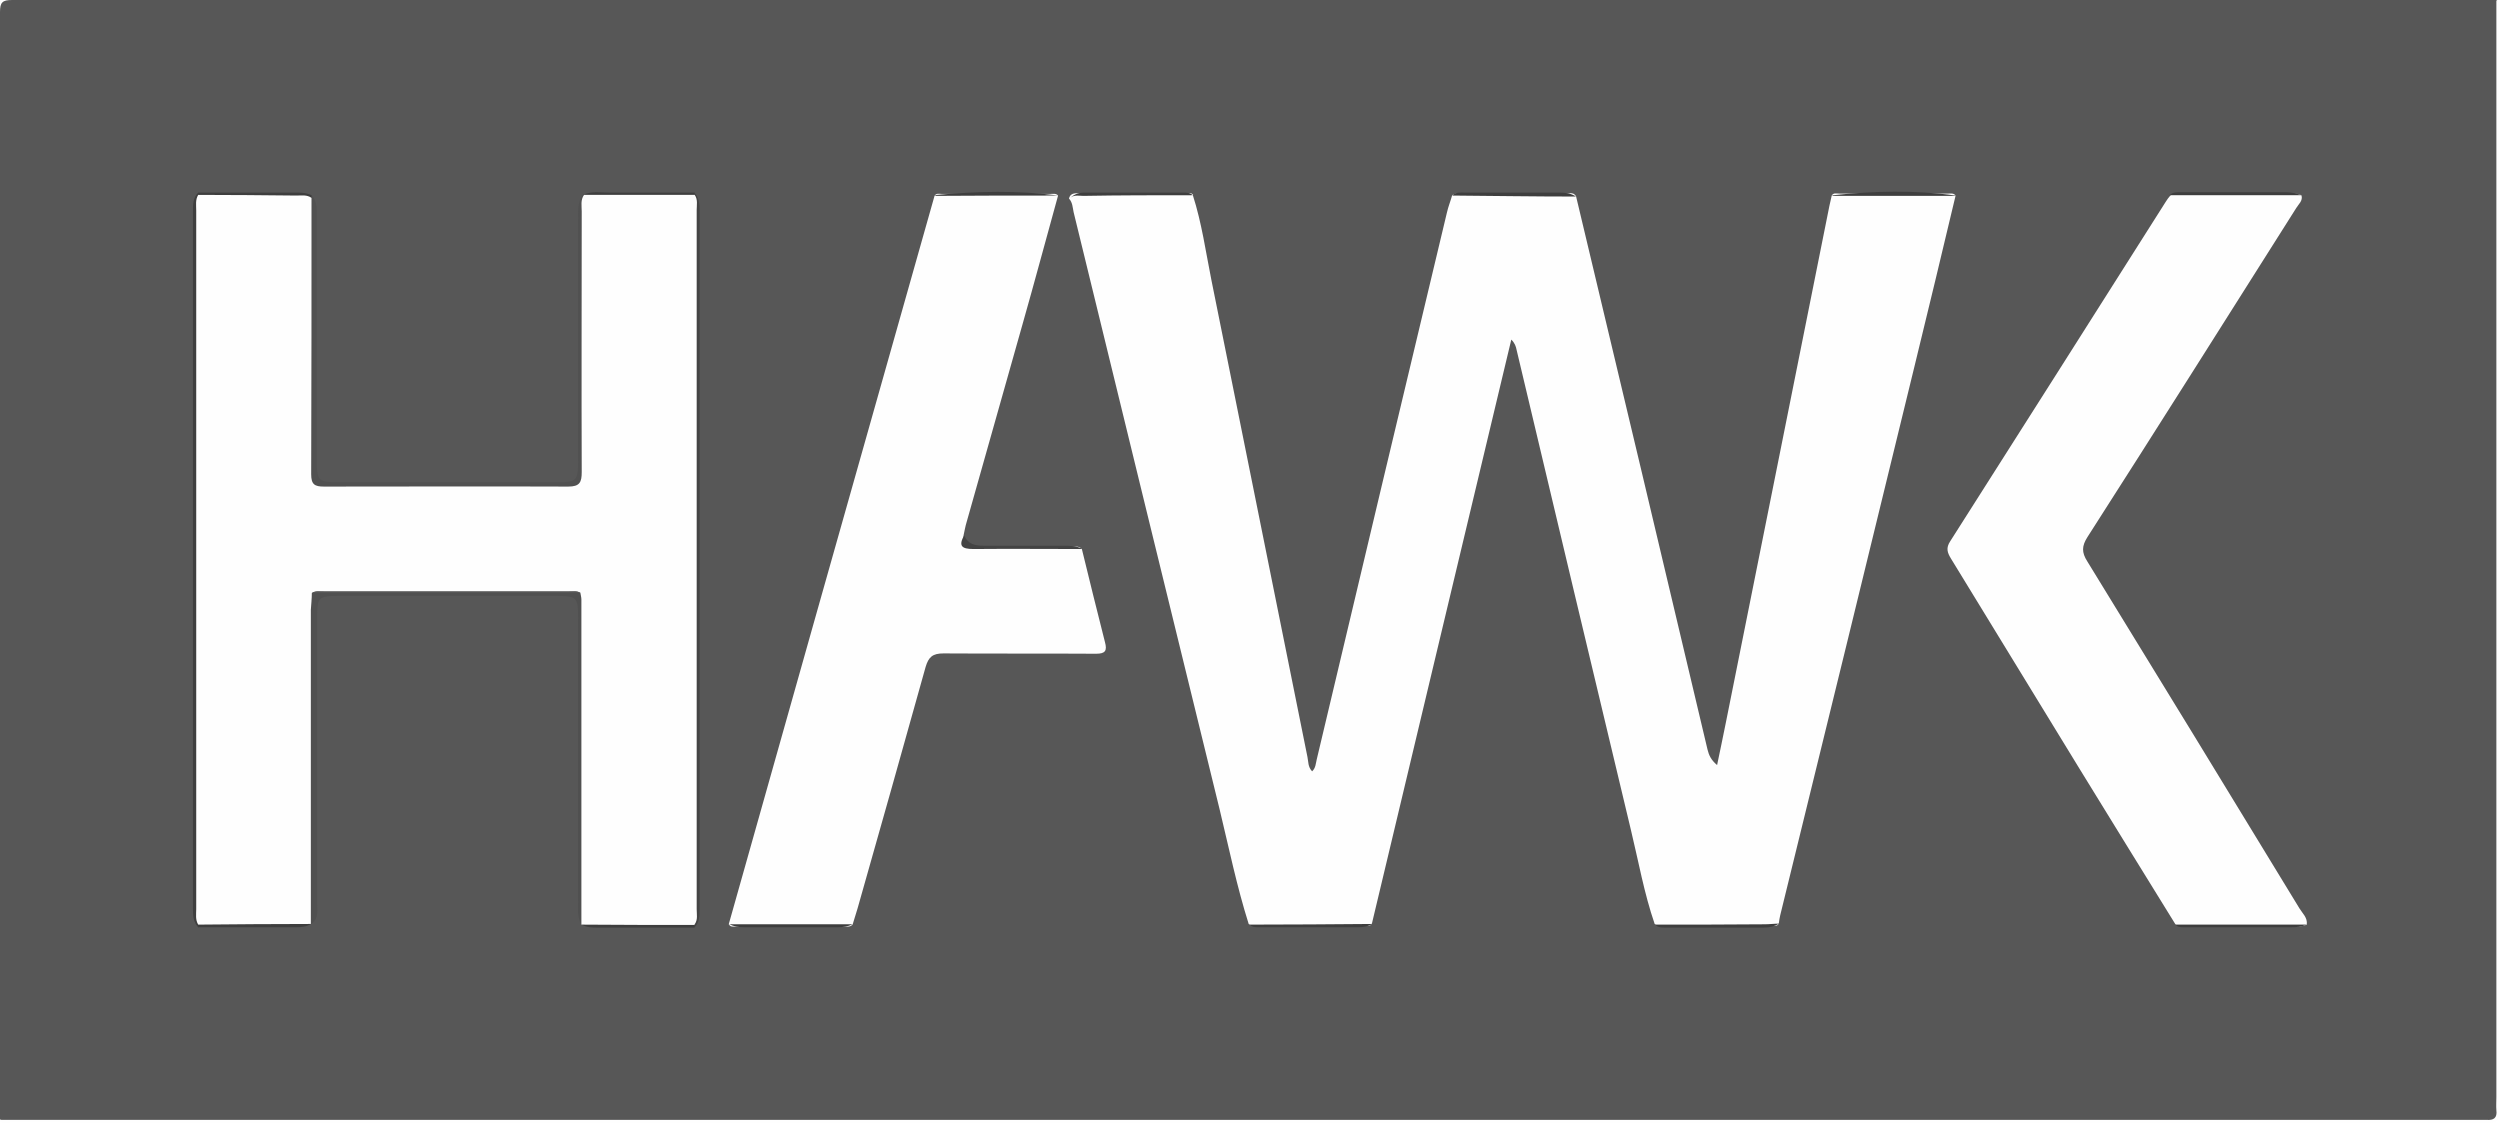
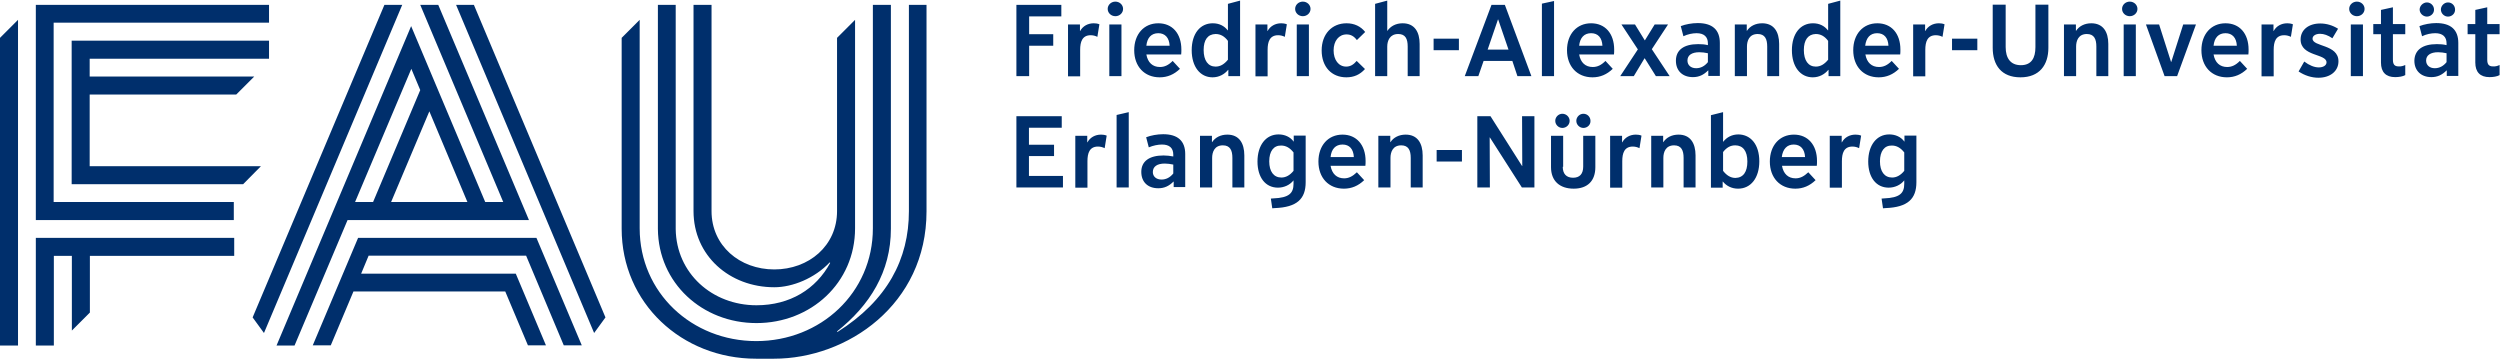
- <svg xmlns="http://www.w3.org/2000/svg" id="Ebene_2" viewBox="0 0 75.68 34">
-   <defs>
-     <style>.cls-1{fill:#3d3d3d;}.cls-2{fill:#575757;}.cls-3{fill:#3f3f3f;}.cls-4{fill:#3e3e3e;}.cls-5{fill:#444;}.cls-6{fill:#505050;}.cls-7{fill:#515151;}.cls-8{fill:#434343;}.cls-9{fill:#fefefe;}</style>
-   </defs>
-   <g id="Ebene_1-2">
-     <g>
-       <path class="cls-2" d="M0,33.9C0,22.72,0,11.54,0,.37,0,.07,.07,0,.37,0,25.44,0,50.51,0,75.58,0c.07,.12,.04,.26,.04,.39,0,11.04,0,22.08,0,33.12,0,.46,.05,.42-.43,.42-24.93,0-49.86,0-74.79,0-.13,0-.27,.04-.39-.04Z" />
-       <path class="cls-9" d="M0,33.9c24.94,0,49.89,0,74.83,0,.15,0,.29,0,.44,0,.22,.02,.33-.06,.3-.29-.01-.13,0-.27,0-.4,0-11.07,0-22.14,0-33.2,.17,.07,.07,.22,.08,.32,0,4.01,0,8.03,0,12.04,0,7.1,0,14.2,0,21.29,0,.27-.05,.33-.33,.33-25,0-50.01,0-75.01-.01-.1,0-.25,.09-.32-.07Z" />
-       <path class="cls-9" d="M36.11,5.91c.27,.84,.39,1.71,.56,2.56,.97,4.82,1.94,9.64,2.91,14.45,.03,.14,.01,.29,.14,.43,.11-.1,.11-.24,.14-.36,1.31-5.52,2.62-11.04,3.94-16.55,.04-.18,.11-.35,.16-.53,.13-.09,.28-.04,.43-.04,.99,0,1.97,0,2.96,0,.12,0,.27-.08,.36,.07,1.33,5.58,2.66,11.16,3.98,16.75,.04,.17,.11,.32,.29,.47,.09-.44,.18-.85,.26-1.26,1.05-5.22,2.09-10.44,3.14-15.67,.02-.1,.05-.21,.07-.31,.05-.09,.14-.06,.22-.06,1.1,0,2.21,0,3.31,0,.08,0,.16-.02,.22,.06-.41,1.72-.82,3.44-1.24,5.15-1.35,5.55-2.71,11.1-4.07,16.64-.02,.08-.03,.16-.04,.23-.03,.11-.12,.08-.2,.08-1.14,0-2.27,0-3.41,0-.06,0-.1-.01-.15-.05-.32-.93-.49-1.9-.72-2.85-1.16-4.84-2.31-9.69-3.46-14.53-.02-.1-.05-.2-.16-.31-1.41,5.89-2.81,11.78-4.22,17.68-.05,.09-.14,.06-.21,.06-1.11,0-2.23,0-3.34,0-.07,0-.13,0-.18-.05-.36-1.14-.6-2.31-.88-3.47-1.48-6.03-2.95-12.05-4.42-18.08-.03-.14-.03-.29-.14-.41,.03-.12,.11-.16,.24-.16,1.15,0,2.3,0,3.45,0,.02,0,.04,.03,.07,.04Z" />
-       <path class="cls-9" d="M22.06,27.98c.88-3.11,1.75-6.21,2.63-9.32,1.2-4.24,2.4-8.48,3.6-12.73,.05-.09,.14-.06,.21-.06,1.1,0,2.21,0,3.31,0,.08,0,.16-.02,.22,.05-.36,1.3-.71,2.61-1.08,3.91-.56,1.99-1.13,3.99-1.69,5.98-.04,.13-.06,.26-.09,.39-.04,.29,.09,.37,.38,.36,.94-.02,1.88-.01,2.83,0,.12,0,.26-.06,.37,.06,.23,.94,.46,1.88,.7,2.82,.07,.26,.01,.35-.27,.35-1.54-.01-3.08,0-4.62-.01-.33,0-.45,.11-.54,.41-.68,2.44-1.37,4.88-2.06,7.31-.05,.17-.1,.33-.15,.49-.04,.04-.09,.06-.14,.06-1.16,0-2.32,0-3.47,0-.06,0-.1-.01-.13-.06Z" />
-       <path class="cls-9" d="M69.67,5.91c.05,.17-.09,.27-.16,.39-2.1,3.32-4.2,6.65-6.32,9.96-.17,.27-.18,.46,0,.74,2.15,3.5,4.29,7,6.42,10.5,.09,.15,.25,.28,.22,.49-.19,.09-.39,.04-.58,.04-1,0-2.01,0-3.01,0-.13,0-.26,.04-.38-.04-.97-1.57-1.94-3.14-2.91-4.72-1.3-2.12-2.59-4.24-3.89-6.36-.11-.18-.16-.32-.02-.53,2.18-3.42,4.35-6.85,6.52-10.27,.04-.07,.09-.13,.14-.19,.11-.09,.23-.04,.34-.04,1.1,0,2.2,0,3.29,0,.12,0,.24-.04,.35,.04Z" />
-       <path class="cls-7" d="M9.43,5.91c.19,.2,.16,.44,.16,.68,0,2.43,0,4.86,0,7.29,0,.69,.03,.72,.72,.72,2.18,0,4.37,0,6.55,0,.59,0,.64-.05,.64-.64,0-2.44,0-4.89,0-7.33,0-.25-.02-.51,.14-.73,.02,.01,.05,.03,.07,.04,.08,.19,.07,.39,.07,.59,0,2.56,0,5.13,0,7.69,0,.08,0,.16,0,.24-.02,.41-.09,.48-.52,.49-.72,.02-1.44,0-2.16,0-1.74,0-3.49,0-5.23,0-.58,0-.64-.05-.64-.63,0-2.6,0-5.21,0-7.81,0-.17-.02-.35,.08-.5,.03-.05,.07-.08,.12-.1Z" />
-       <path class="cls-6" d="M17.6,27.99c-.13-.22-.1-.46-.1-.7,0-2.85,0-5.71,0-8.56,0-.66-.03-.69-.7-.69-2.18,0-4.36,0-6.54,0-.62,0-.66,.04-.66,.65,0,2.88,0,5.76,0,8.64,0,.23,.06,.49-.19,.65-.02-.02-.04-.03-.06-.05-.12-.16-.11-.35-.11-.54,0-3.02,0-6.05,0-9.07,0-.17-.01-.35,.08-.51,.1-.14,.25-.14,.4-.13,.54,0,1.09-.05,1.62,.13,.09,.03,.18,.02,.28,.02,1.31,0,2.63,.03,3.94-.01,.55-.02,1.1-.18,1.66-.13,.17,.01,.35-.02,.49,.11,.12,.18,.09,.38,.09,.58,0,3,0,5.99,0,8.99,0,.2,.02,.4-.11,.57-.02,.02-.04,.03-.06,.05Z" />
-       <path class="cls-3" d="M6,28.07c-.15-.16-.16-.36-.16-.56,0-7.04,0-14.08,0-21.12,0-.2,0-.4,.16-.56,.04,.04,.07,.08,.09,.13,.04,.18,.03,.37,.03,.56,0,6.96,0,13.92,0,20.87,0,.19,.02,.37-.03,.56-.02,.05-.05,.09-.09,.13Z" />
-       <path class="cls-5" d="M21.02,5.83c.15,.16,.16,.36,.16,.56,0,7.04,0,14.08,0,21.13,0,.2,0,.4-.16,.56-.04-.04-.07-.08-.09-.13-.04-.18-.03-.37-.03-.56,0-6.96,0-13.92,0-20.88,0-.19-.02-.37,.03-.56,.02-.05,.05-.09,.09-.13Z" />
-       <path class="cls-8" d="M32.76,16.62c-1.1,0-2.2-.01-3.29,0-.37,0-.46-.1-.28-.42,.1,.27,.32,.32,.58,.32,.81,0,1.61,0,2.42,0,.2,0,.4,0,.58,.1Z" />
-       <path class="cls-4" d="M69.67,5.91c-1.33,0-2.66,0-3.99,0,.09-.1,.22-.09,.34-.09,1.07,0,2.15,0,3.22,0,.14,0,.28,.05,.43,.08Z" />
-       <path class="cls-1" d="M65.84,27.99c1.33,0,2.66,0,3.98,0-.15,.07-.31,.08-.47,.08-1.05,0-2.09,0-3.14,0-.13,0-.27,.02-.38-.09Z" />
-       <path class="cls-4" d="M36.11,5.91c-1.1,0-2.2,0-3.31,.02-.15,0-.32-.05-.44,.1,.12-.13,.27-.2,.46-.2,1,0,2,0,2.99,0,.11,0,.21,0,.3,.08Z" />
-       <path class="cls-4" d="M47.7,5.95c-1.25,0-2.49-.02-3.74-.03,.11-.11,.25-.09,.38-.09,.96,0,1.91,0,2.87,0,.18,0,.34,.02,.5,.12Z" />
-       <path class="cls-4" d="M37.81,27.99c1.25,0,2.49-.01,3.74-.02-.13,.07-.27,.1-.42,.1-1.01,0-2.02,0-3.02,0-.11,0-.21,0-.3-.09Z" />
-       <path class="cls-4" d="M50.11,27.99c1.1,0,2.21,0,3.31-.01,.15,0,.29-.02,.44-.02-.14,.08-.29,.12-.46,.12-1,0-2,0-2.99,0-.11,0-.21,0-.3-.08Z" />
-       <path class="cls-4" d="M32.04,5.92c-1.25,0-2.5,0-3.75,.01,.02-.01,.05-.03,.07-.03,1.23-.11,2.45-.14,3.68,.02Z" />
-       <path class="cls-4" d="M59.2,5.93c-1.25,0-2.5,0-3.75,0,.01,0,.02-.01,.04-.02,1.24-.13,2.48-.16,3.71,.01Z" />
-       <path class="cls-1" d="M22.06,27.98c1.25,0,2.5,0,3.75,0-.15,.07-.3,.09-.46,.09-.94,0-1.88,0-2.82,0-.16,0-.32-.02-.46-.1Z" />
-       <path class="cls-4" d="M6,5.91s0-.05,0-.08c.98,0,1.95,0,2.93,0,.17,0,.34,0,.5,.08,0,.03,0,.06,0,.09-.15,.1-.32,.1-.5,.1-.81,0-1.61,0-2.42,0-.19,0-.41,.04-.52-.19Z" />
-       <path class="cls-4" d="M21.02,5.83s0,.05,0,.08c-.09,.19-.27,.19-.44,.19-.82,0-1.64,0-2.46,0-.17,0-.35,0-.44-.19,0,0-.03-.01-.03-.01,.25-.12,.52-.07,.79-.07,.86,0,1.72,0,2.59,0Z" />
-       <path class="cls-4" d="M6,28.07s0-.05,0-.08c.09-.2,.27-.19,.44-.19,.84-.01,1.67,0,2.51,0,.17,0,.34,.02,.46,.17,0,0,0,0,0,0-.14,.09-.3,.1-.46,.1-.98,0-1.96,0-2.95,0Z" />
-       <path class="cls-4" d="M21.02,28s0,.05,0,.08c-.97,0-1.94,0-2.91,0-.17,0-.35,0-.5-.09,0,0,0,0,0,0,.13-.16,.31-.18,.5-.18,.81,0,1.62,0,2.43,0,.18,0,.38-.02,.49,.19Z" />
-       <path class="cls-9" d="M21.02,28c-1.14,0-2.28,0-3.42-.01,0-3.28,0-6.56,0-9.84,0-.07-.02-.13-.03-.2-.08-.06-.18-.04-.27-.04-2.53,0-5.06,0-7.59,0-.09,0-.19-.02-.27,.04,0,.17-.02,.34-.03,.51,0,3.17,0,6.34,0,9.51-1.14,0-2.28,.01-3.41,.02-.09-.15-.06-.31-.06-.47,0-7.05,0-14.1,0-21.15,0-.16-.03-.32,.06-.47,.99,0,1.98,.01,2.97,.02,.16,0,.32-.03,.46,.07,0,2.79,0,5.58-.01,8.37,0,.31,.11,.37,.39,.37,2.46,0,4.93-.01,7.39,0,.35,0,.41-.13,.41-.44-.01-2.63,0-5.26,0-7.89,0-.17-.04-.35,.07-.5,1.12,0,2.23,0,3.35,0,.1,.14,.06,.31,.06,.46,0,7.05,0,14.1,0,21.16,0,.16,.04,.32-.06,.46Z" />
-       <path class="cls-2" d="M9.45,17.95c.11-.07,.23-.05,.35-.05,2.48,0,4.95,0,7.43,0,.12,0,.24-.02,.35,.05-2.71,0-5.42,0-8.13,0Z" />
+ <svg xmlns="http://www.w3.org/2000/svg" width="1235" height="178" viewBox="0 0 1235 178">
+   <g transform="matrix(1 0 0 1 0 -5)">
+     <g id="Logos">
+       <g id="Logo">
+         <path fill="#002f6c" d="M0 23.7 L8.9 14.8 L8.9 175.7 L0 175.7 Z M26.6 16.2 L132.9 16.2 L132.9 7.4 L17.7 7.4 L17.7 113.7 L115.5 113.7 L115.5 104.8 L26.5 104.8 L26.5 16.2 Z M128.9 87.1 L44.3 87.1 L44.3 51.7 L116.7 51.7 L125.6 42.8 L44.3 42.8 L44.3 34 L132.9 34 L132.9 25.1 L44.3 25.1 L35.4 25.1 L35.4 96 L120.1 96 Z M17.7 175.7 L26.6 175.7 L26.6 131.4 L35.5 131.4 L35.5 168.3 L44.4 159.4 L44.4 131.4 L115.7 131.4 L115.7 122.5 L17.7 122.5 Z M449 7.4 L449 109.3 C449 133 438.4 153.4 413.7 169 L413.5 168.7 C429.7 155.8 440.1 139.3 440.1 118 L440.1 7.4 L431.2 7.4 L431.2 117.8 C431.2 149.6 405.4 173.5 373.6 173.5 C341.8 173.5 316 149.6 316 117.8 L316 14.8 L307.1 23.7 L307.1 118 C307.1 154.7 336.8 182.2 373.5 182.2 C374.3 182.2 382.4 182.2 382.4 182.2 C418.5 182.2 457.7 155.5 457.7 109.4 C457.7 109.4 457.7 7.4 457.7 7.4 L449 7.4 Z M373.7 164.6 C400.6 164.6 422.4 144.7 422.4 117.8 L422.4 117.8 L422.4 14.8 L413.5 23.7 L413.5 109.3 C413.5 126.4 399.6 138.1 382.5 138.1 C365.4 138.1 351.5 126.4 351.5 109.3 L351.5 7.4 L342.6 7.4 L342.6 109.3 C342.6 131.3 360.4 146.9 382.5 146.9 C391.5 146.9 402.4 142.5 409.9 134.6 L410.1 134.9 C403.1 147.8 390.3 155.8 373.7 155.8 C351.8 155.8 334.1 140 333.8 118.2 L333.8 118.2 L333.8 7.4 L325 7.4 L325 118.1 L325 118.1 C325.2 144.8 346.9 164.6 373.7 164.6 Z M176.9 122.5 L154.5 175.6 L163.4 175.6 L163.4 175.6 L163.4 175.6 L174.6 149 L249.6 149 L260.8 175.6 L269.7 175.6 L254.8 140.2 L178.4 140.2 L182.1 131.3 L259.9 131.3 L278.5 175.6 L287.4 175.6 L265 122.5 L176.9 122.5 Z M189.9 7.4 L124.8 161.8 L130.4 169.5 L198.7 7.4 Z M225.3 7.4 L293.5 169.5 L299.1 161.8 L234.1 7.4 L225.3 7.4 Z M171.7 113.7 L145.5 175.7 L136.6 175.7 L203.1 17.9 L239.7 104.8 L248.6 104.8 L207.6 7.4 L216.5 7.4 L261.3 113.7 Z M212.1 60 L193.2 104.8 L230.9 104.8 Z M175.4 104.8 L184.3 104.8 L207.6 49.5 L203.2 39 Z" />
+       </g>
+     </g>
+     <g id="Text1">
+       <g id="Text1_00000137811984454315948630000018325526472012500123_">
+         <path fill="#002f6c" d="M524.3 13.1 L508.4 13.1 L508.4 21.9 L520.3 21.9 L520.3 27.6 L508.4 27.6 L508.4 42.6 L502.1 42.6 L502.1 7.4 L524.3 7.4 Z M543.1 17 L542.1 23.2 C541.1 22.7 540 22.4 538.8 22.4 C534.6 22.4 533.6 25.7 533.6 29.6 L533.6 42.7 L527.6 42.7 L527.6 17.1 L533.5 17.1 L533.5 20.3 L533.6 20.3 C534.9 17.9 537.4 16.5 540.3 16.5 C541.1 16.5 542.2 16.6 543.1 17 Z M554.8 9.4 C554.8 11.4 553.1 13 551 13 C548.9 13 547.2 11.4 547.2 9.4 C547.2 7.4 548.9 5.8 551 5.8 C553.1 5.8 554.8 7.4 554.8 9.4 Z M554 42.6 L548 42.6 L548 17.1 L554 17.1 Z M582.9 39 C580 41.8 576.7 43.2 572.9 43.2 C565.3 43.2 560.3 37.8 560.3 29.8 C560.3 21.9 565.1 16.5 572.2 16.5 C579.1 16.5 583.6 21.5 583.6 29.5 C583.6 30.3 583.6 31.2 583.5 31.9 L566.3 31.9 C567 35.9 569.4 38.1 573 38.1 C575.3 38.1 577.2 37.2 579.3 35.1 Z M566.3 27.6 L577.8 27.6 C577.6 23.6 575.5 21.4 572.2 21.4 C568.8 21.4 566.7 23.6 566.3 27.6 Z M588.7 29.8 C588.7 21.6 592.9 16.5 599.1 16.5 C602.3 16.5 604.8 17.8 606.5 20 L606.6 20 L606.6 6.9 L612.6 5.3 L612.6 42.6 L606.8 42.6 L606.8 39.5 L606.7 39.5 C604.9 41.7 602.2 43.2 599 43.2 C592.9 43.2 588.7 38 588.7 29.8 Z M594.6 29.7 C594.6 34.9 596.8 37.9 600.5 37.9 C602.8 37.9 604.7 36.8 606.6 34.5 L606.6 25.2 C604.9 22.9 602.9 21.8 600.5 21.8 C596.6 21.9 594.6 24.7 594.6 29.7 Z M635.7 17 L634.7 23.2 C633.7 22.7 632.6 22.4 631.4 22.4 C627.2 22.4 626.2 25.7 626.2 29.6 L626.2 42.7 L620.2 42.7 L620.2 17.1 L626.1 17.1 L626.1 20.3 L626.2 20.3 C627.5 17.9 630 16.5 632.9 16.5 C633.7 16.5 634.7 16.6 635.7 17 Z M647.4 9.4 C647.4 11.4 645.7 13 643.6 13 C641.5 13 639.8 11.4 639.8 9.4 C639.8 7.4 641.5 5.8 643.6 5.8 C645.7 5.8 647.4 7.4 647.4 9.4 Z M646.6 42.6 L640.6 42.6 L640.6 17.1 L646.6 17.1 Z M674.3 39.1 C671.8 41.9 668.8 43.2 665.1 43.2 C657.8 43.2 652.9 38 652.9 29.9 C652.9 21.9 657.9 16.5 665.2 16.5 C669 16.5 672.2 18 674.4 20.8 L670.3 24.8 C668.8 22.8 667.2 22 665.2 22 C661.4 22 658.8 25.2 658.8 29.9 C658.8 34.6 661.3 37.9 665 37.9 C667 37.9 668.6 37 670.2 35.1 Z M701.4 42.6 L695.4 42.6 L695.4 28 C695.4 24.2 694.3 21.8 690.7 21.8 C686.6 21.8 685.3 25.1 685.3 28 L685.3 42.6 L679.3 42.6 L679.3 6.9 L685.3 5.3 L685.3 20.2 L685.4 20.2 C686.9 18 689.5 16.5 692.9 16.5 C698.8 16.5 701.3 20.8 701.3 26.7 L701.3 42.6 Z M720.7 29.8 L708.2 29.8 L708.2 24.1 L720.7 24.1 Z M736.8 7.4 L743.4 7.4 L756.5 42.6 L749.6 42.6 L747.1 35.1 L732.9 35.1 L730.3 42.6 L723.6 42.6 Z M745.2 29.5 L740.1 14.6 L740 14.6 L734.9 29.5 Z M767.7 42.6 L761.7 42.6 L761.7 6.8 L767.7 5.5 Z M796.7 39 C793.8 41.8 790.5 43.2 786.7 43.2 C779.1 43.2 774.1 37.8 774.1 29.8 C774.1 21.9 778.9 16.5 786 16.5 C792.9 16.5 797.4 21.5 797.4 29.5 C797.4 30.3 797.4 31.2 797.3 31.9 L780.1 31.9 C780.8 35.9 783.2 38.1 786.8 38.1 C789.1 38.1 791 37.2 793.1 35.1 Z M780.1 27.6 L791.6 27.6 C791.4 23.6 789.4 21.4 786 21.4 C782.6 21.4 780.5 23.6 780.1 27.6 Z M824.8 42.6 L818 42.6 L812.5 33.8 L812.4 33.8 L807.1 42.6 L800.4 42.6 L809.1 29.4 L801 17.1 L807.7 17.1 L812.5 24.9 L812.6 24.9 L817.4 17.1 L824 17.1 L816 29.3 Z M838.9 26.8 C840.6 26.8 842.1 26.9 843.7 27.3 L843.7 26.4 C843.7 23.2 841.8 21.4 838.1 21.4 C836.1 21.4 833.7 21.9 831.6 22.9 L830.3 17.9 C832.6 17 835.8 16.4 838.7 16.4 C845.9 16.4 849.6 19.7 849.6 26.2 L849.6 42.5 L843.9 42.5 L843.9 39.8 L843.8 39.8 C841.6 42 839.3 43.1 836.3 43.1 C831.1 43.1 827.9 39.9 827.9 35 C827.9 29.7 831.8 26.8 838.9 26.8 Z M837.9 38.7 C840.1 38.7 842.1 37.7 843.7 35.7 L843.7 31.3 C842.3 31 840.8 30.8 839.5 30.8 C835.7 30.8 833.6 32.3 833.6 34.9 C833.6 37.2 835.3 38.7 837.9 38.7 Z M879 42.6 L873 42.6 L873 28 C873 24.3 871.9 21.8 868.3 21.8 C864.1 21.8 863 25.2 863 28 L863 42.6 L857 42.6 L857 17.1 L862.9 17.1 L862.9 20.2 L863 20.2 C864.5 17.9 867.2 16.5 870.5 16.5 C876.3 16.5 878.9 20.7 878.9 26.7 L878.9 42.6 Z M885.2 29.8 C885.2 21.6 889.4 16.5 895.6 16.5 C898.8 16.5 901.3 17.8 903 20 L903.1 20 L903.1 6.9 L909.1 5.3 L909.1 42.6 L903.3 42.6 L903.3 39.5 L903.2 39.5 C901.4 41.7 898.7 43.2 895.5 43.2 C889.4 43.2 885.2 38 885.2 29.8 Z M891.1 29.7 C891.1 34.9 893.3 37.9 897 37.9 C899.3 37.9 901.2 36.8 903.1 34.5 L903.1 25.2 C901.4 22.9 899.4 21.8 897 21.8 C893.2 21.9 891.1 24.7 891.1 29.7 Z M938.1 39 C935.2 41.8 931.9 43.2 928.1 43.2 C920.5 43.2 915.5 37.8 915.5 29.8 C915.5 21.9 920.3 16.5 927.4 16.5 C934.3 16.5 938.8 21.5 938.8 29.5 C938.8 30.3 938.8 31.2 938.7 31.9 L921.5 31.9 C922.2 35.9 924.6 38.1 928.2 38.1 C930.5 38.1 932.4 37.2 934.5 35.1 Z M921.4 27.6 L932.9 27.6 C932.7 23.6 930.7 21.4 927.3 21.4 C923.9 21.4 921.9 23.6 921.4 27.6 Z M960.6 17 L959.6 23.2 C958.6 22.7 957.5 22.4 956.3 22.4 C952.1 22.4 951.1 25.7 951.1 29.6 L951.1 42.7 L945.1 42.7 L945.1 17.1 L951 17.1 L951 20.3 L951.1 20.3 C952.4 17.9 954.9 16.5 957.8 16.5 C958.6 16.5 959.7 16.6 960.6 17 Z M976.8 29.8 L964.3 29.8 L964.3 24.1 L976.8 24.1 Z M1011.9 28.6 C1011.9 37.1 1007.5 43.2 998.1 43.2 C988.7 43.2 984.4 37.2 984.4 28.6 L984.4 7.3 L990.8 7.3 L990.8 28.3 C990.8 33.6 993.1 37.2 998.3 37.2 C1003.5 37.2 1005.5 33.7 1005.5 28.3 L1005.5 7.3 L1011.9 7.3 L1011.9 28.6 Z M1041.6 42.6 L1035.6 42.6 L1035.6 28 C1035.6 24.3 1034.5 21.8 1030.9 21.8 C1026.7 21.8 1025.6 25.2 1025.6 28 L1025.6 42.6 L1019.6 42.6 L1019.6 17.1 L1025.5 17.1 L1025.5 20.2 L1025.6 20.2 C1027.1 17.9 1029.8 16.5 1033.1 16.5 C1038.9 16.5 1041.5 20.7 1041.5 26.7 L1041.5 42.6 Z M1055.9 9.4 C1055.9 11.4 1054.2 13 1052.1 13 C1050 13 1048.3 11.4 1048.3 9.4 C1048.3 7.4 1050 5.8 1052.1 5.8 C1054.2 5.8 1055.9 7.4 1055.9 9.4 Z M1055.1 42.6 L1049.1 42.6 L1049.1 17.1 L1055.1 17.1 Z M1084.8 17.1 L1075.5 42.6 L1069.3 42.6 L1060.1 17.1 L1066.6 17.1 L1072.5 35.6 L1072.6 35.6 L1078.5 17.1 L1084.8 17.1 Z M1110.1 39 C1107.2 41.8 1103.9 43.2 1100.1 43.2 C1092.5 43.2 1087.5 37.8 1087.5 29.8 C1087.5 21.9 1092.3 16.5 1099.4 16.5 C1106.3 16.5 1110.8 21.5 1110.8 29.5 C1110.8 30.3 1110.8 31.2 1110.7 31.9 L1093.5 31.9 C1094.2 35.9 1096.6 38.1 1100.2 38.1 C1102.5 38.1 1104.4 37.2 1106.5 35.1 Z M1093.5 27.6 L1105 27.6 C1104.8 23.6 1102.7 21.4 1099.4 21.4 C1096 21.4 1093.9 23.6 1093.5 27.6 Z M1132.7 17 L1131.7 23.2 C1130.7 22.7 1129.6 22.4 1128.4 22.4 C1124.2 22.4 1123.2 25.7 1123.2 29.6 L1123.2 42.7 L1117.2 42.7 L1117.2 17.1 L1123.1 17.1 L1123.1 20.3 L1123.2 20.3 C1124.5 17.9 1127 16.5 1129.9 16.5 C1130.7 16.5 1131.7 16.6 1132.7 17 Z M1138.3 35.4 C1140.8 37.3 1143.3 38.3 1145.5 38.3 C1147.7 38.3 1149.3 37.3 1149.3 35.8 C1149.3 31.4 1136.5 33 1136.5 24.5 C1136.5 19.8 1140.4 16.6 1146.2 16.6 C1149.3 16.6 1152.3 17.5 1155 19.2 L1152.2 23.9 C1150 22.4 1148 21.7 1146.1 21.7 C1143.9 21.7 1142.4 22.7 1142.4 24.1 C1142.4 28.2 1155.2 26.8 1155.2 35.3 C1155.2 40.1 1151.2 43.4 1145.3 43.4 C1141.9 43.4 1138.5 42.3 1135.5 40.3 Z M1168.1 9.4 C1168.1 11.4 1166.4 13 1164.3 13 C1162.2 13 1160.5 11.4 1160.5 9.4 C1160.5 7.4 1162.2 5.8 1164.3 5.8 C1166.4 5.8 1168.1 7.4 1168.1 9.4 Z M1167.3 42.6 L1161.3 42.6 L1161.3 17.1 L1167.3 17.1 Z M1188.2 37.1 L1188.2 42.1 C1187 42.8 1185 43.1 1183.2 43.1 C1178.6 43.1 1176.2 40.6 1176.2 35.9 L1176.2 21.9 L1172.4 21.9 L1172.4 16.9 L1176.2 16.9 L1176.2 9.9 L1182.1 8.6 L1182.1 16.9 L1188.2 16.9 L1188.2 21.9 L1182.1 21.9 L1182.1 34.5 C1182.1 36.8 1182.9 37.8 1184.9 37.8 C1186 37.9 1187.2 37.6 1188.2 37.1 Z M1203.8 26.8 C1205.5 26.8 1207 26.9 1208.6 27.3 L1208.6 26.4 C1208.6 23.2 1206.7 21.4 1203 21.4 C1201 21.4 1198.5 21.9 1196.5 22.9 L1195.2 17.9 C1197.5 17 1200.7 16.4 1203.5 16.4 C1210.7 16.4 1214.4 19.7 1214.4 26.2 L1214.4 42.5 L1208.7 42.5 L1208.7 39.8 L1208.6 39.8 C1206.4 42 1204.1 43.1 1201.1 43.1 C1196 43.1 1192.7 39.9 1192.7 35 C1192.8 29.7 1196.7 26.8 1203.8 26.8 Z M1198.9 13.2 C1197 13.2 1195.3 11.6 1195.3 9.7 C1195.3 7.9 1197 6.2 1198.9 6.2 C1200.8 6.2 1202.4 7.8 1202.4 9.7 C1202.5 11.6 1200.8 13.2 1198.9 13.2 Z M1202.8 38.7 C1205 38.7 1207 37.7 1208.6 35.7 L1208.6 31.3 C1207.2 31 1205.8 30.8 1204.4 30.8 C1200.7 30.8 1198.5 32.3 1198.5 34.9 C1198.5 37.2 1200.2 38.7 1202.8 38.7 Z M1209.3 13.2 C1207.4 13.2 1205.8 11.6 1205.8 9.7 C1205.8 7.9 1207.4 6.2 1209.3 6.2 C1211.3 6.2 1212.8 7.8 1212.8 9.7 C1212.9 11.6 1211.3 13.2 1209.3 13.2 Z M1234.8 37.1 L1234.8 42.1 C1233.6 42.8 1231.6 43.1 1229.8 43.1 C1225.2 43.1 1222.8 40.6 1222.8 35.9 L1222.8 21.9 L1219 21.9 L1219 16.9 L1222.8 16.9 L1222.8 9.9 L1228.7 8.6 L1228.7 16.9 L1234.8 16.9 L1234.8 21.9 L1228.7 21.9 L1228.7 34.5 C1228.7 36.8 1229.5 37.8 1231.5 37.8 C1232.7 37.9 1233.8 37.6 1234.8 37.1 Z M525.1 97.6 L502.1 97.6 L502.1 62.4 L524.5 62.4 L524.5 68.1 L508.3 68.1 L508.3 76.5 L520.7 76.5 L520.7 82.1 L508.3 82.1 L508.3 91.9 L525.1 91.9 L525.1 97.6 Z M546.7 72 L545.7 78.2 C544.7 77.7 543.6 77.4 542.4 77.4 C538.2 77.4 537.2 80.7 537.2 84.6 L537.2 97.7 L531.2 97.7 L531.2 72.1 L537.1 72.1 L537.1 75.3 L537.2 75.3 C538.5 72.9 541 71.5 543.9 71.5 C544.7 71.5 545.8 71.6 546.7 72 Z M557.6 97.6 L551.6 97.6 L551.6 61.8 L557.6 60.4 Z M574.8 81.8 C576.5 81.8 578 82 579.6 82.3 L579.6 81.4 C579.6 78.1 577.7 76.4 574 76.4 C572 76.4 569.6 76.9 567.5 77.8 L566.2 72.8 C568.5 71.9 571.7 71.3 574.6 71.3 C581.8 71.3 585.5 74.6 585.5 81.1 L585.5 97.4 L579.8 97.4 L579.8 94.7 L579.7 94.7 C577.5 96.9 575.2 98 572.2 98 C567 98 563.8 94.9 563.8 89.9 C563.8 84.7 567.7 81.8 574.8 81.8 Z M573.8 93.7 C576 93.7 578 92.7 579.6 90.7 L579.6 86.3 C578.2 86 576.7 85.8 575.4 85.8 C571.6 85.8 569.5 87.3 569.5 90 C569.5 92.2 571.2 93.7 573.8 93.7 Z M614.8 97.6 L608.8 97.6 L608.8 83 C608.8 79.3 607.7 76.8 604.1 76.8 C599.9 76.8 598.8 80.2 598.8 83 L598.8 97.6 L592.8 97.6 L592.8 72.1 L598.7 72.1 L598.7 75.2 L598.8 75.2 C600.3 72.9 603 71.5 606.3 71.5 C612.1 71.5 614.7 75.7 614.7 81.8 L614.7 97.6 Z M627.8 103.1 L629.1 103 C636.7 102.7 639 100.5 639 95.8 L639 94.1 L639 94.1 C637.2 96.4 634.3 97.7 631.3 97.7 C625.1 97.7 621.2 92.6 621.2 84.8 C621.2 76.8 625.3 71.4 631.6 71.4 C634.6 71.4 637.4 72.6 639.1 75 L639.1 75 L639.1 72 L645 72 L645 95 C645 103.2 640.8 107.4 629.7 107.8 L628.5 107.9 Z M627 84.7 C627 89.7 629.2 92.7 633 92.7 C635.2 92.7 637.2 91.6 639 89.4 L639 80.3 C637.2 78 635.2 76.9 632.9 76.9 C629.2 76.8 627 79.7 627 84.7 Z M673.9 94 C671 96.8 667.7 98.2 663.9 98.2 C656.3 98.2 651.3 92.8 651.3 84.8 C651.3 76.9 656.1 71.5 663.2 71.5 C670.1 71.5 674.6 76.6 674.6 84.5 C674.6 85.3 674.6 86.2 674.5 86.9 L657.3 86.9 C658 90.9 660.4 93.1 664 93.1 C666.3 93.1 668.2 92.1 670.3 90.1 Z M657.3 82.6 L668.8 82.6 C668.6 78.6 666.6 76.4 663.2 76.4 C659.8 76.4 657.7 78.6 657.3 82.6 Z M702.9 97.6 L696.9 97.6 L696.9 83 C696.9 79.3 695.8 76.8 692.2 76.8 C688 76.8 686.9 80.2 686.9 83 L686.9 97.6 L680.9 97.6 L680.9 72.1 L686.8 72.1 L686.8 75.2 L686.9 75.2 C688.4 72.9 691.1 71.5 694.4 71.5 C700.2 71.5 702.8 75.7 702.8 81.8 L702.8 97.6 Z M722.2 84.8 L709.7 84.8 L709.7 79.1 L722.2 79.1 Z M729.9 62.4 L736.3 62.4 L751.9 87 L752 87 L751.9 62.4 L758 62.4 L758 97.6 L751.8 97.6 L736 72.9 L735.9 72.9 L736 97.6 L729.8 97.6 L729.8 62.4 Z M772 87.4 C772 90.9 773.8 92.8 777.1 92.8 C780.3 92.8 782.1 91 782.1 87.3 L782.1 72.1 L788.1 72.1 L788.1 87.6 C788.1 94.3 784.3 98.2 777.4 98.2 C770.4 98.2 766.2 94.3 766.2 87.6 L766.2 72.1 L772.2 72.1 L772.2 87.4 Z M771.8 68.2 C769.9 68.2 768.3 66.6 768.3 64.7 C768.3 62.8 769.9 61.2 771.8 61.2 C773.8 61.2 775.4 62.8 775.4 64.7 C775.4 66.6 773.8 68.2 771.8 68.2 Z M782.2 68.2 C780.3 68.2 778.7 66.6 778.7 64.7 C778.7 62.8 780.3 61.2 782.2 61.2 C784.2 61.2 785.7 62.8 785.7 64.7 C785.8 66.6 784.2 68.2 782.2 68.2 Z M810.9 72 L809.9 78.2 C808.9 77.7 807.8 77.4 806.6 77.4 C802.4 77.4 801.4 80.7 801.4 84.6 L801.4 97.7 L795.4 97.7 L795.4 72.1 L801.3 72.1 L801.3 75.3 L801.4 75.3 C802.7 72.9 805.2 71.5 808.1 71.5 C808.9 71.5 810 71.6 810.9 72 Z M837.7 97.6 L831.7 97.6 L831.7 83 C831.7 79.3 830.6 76.8 827 76.8 C822.8 76.8 821.7 80.2 821.7 83 L821.7 97.6 L815.7 97.6 L815.7 72.1 L821.6 72.1 L821.6 75.2 L821.7 75.2 C823.2 72.9 825.9 71.5 829.2 71.5 C835 71.5 837.6 75.7 837.6 81.8 L837.6 97.6 Z M869.1 84.7 C869.1 92.9 864.9 98.2 858.6 98.2 C855.4 98.2 852.8 96.8 851.1 94.7 L851 94.7 L851 97.7 L845.2 97.7 L845.2 61.9 L851.2 60.4 L851.2 75 L851.3 75 C853 72.8 855.6 71.4 858.8 71.4 C864.9 71.5 869.1 76.4 869.1 84.7 Z M863.2 84.8 C863.2 79.6 861 76.8 857.2 76.8 C854.9 76.8 853 77.8 851.2 80.1 L851.2 89.4 C852.9 91.6 854.9 92.9 857.3 92.9 C861.2 92.8 863.2 89.9 863.2 84.8 Z M896.9 94 C894 96.8 890.7 98.2 886.9 98.2 C879.3 98.2 874.3 92.8 874.3 84.8 C874.3 76.9 879.1 71.5 886.2 71.5 C893.1 71.5 897.6 76.6 897.6 84.5 C897.6 85.3 897.6 86.2 897.5 86.9 L880.3 86.9 C881 90.9 883.4 93.1 887 93.1 C889.3 93.1 891.2 92.1 893.3 90.1 Z M880.2 82.6 L891.7 82.6 C891.5 78.6 889.4 76.4 886.1 76.4 C882.8 76.4 880.7 78.6 880.2 82.6 Z M919.4 72 L918.4 78.2 C917.4 77.7 916.3 77.4 915.1 77.4 C910.9 77.4 909.9 80.7 909.9 84.6 L909.9 97.7 L903.9 97.7 L903.9 72.1 L909.8 72.1 L909.8 75.3 L909.9 75.3 C911.2 72.9 913.7 71.5 916.6 71.5 C917.4 71.5 918.5 71.6 919.4 72 Z M929.5 103.1 L930.8 103 C938.4 102.7 940.7 100.5 940.7 95.8 L940.7 94.1 L940.7 94.1 C938.9 96.4 936 97.7 933 97.7 C926.8 97.7 922.9 92.6 922.9 84.8 C922.9 76.8 927 71.4 933.3 71.4 C936.3 71.4 939.1 72.6 940.8 75 L940.8 75 L940.8 72 L946.7 72 L946.7 95 C946.7 103.2 942.5 107.4 931.4 107.8 L930.2 107.9 Z M928.7 84.7 C928.7 89.7 930.9 92.7 934.7 92.7 C936.9 92.7 938.9 91.6 940.7 89.4 L940.7 80.3 C938.9 78 936.9 76.9 934.6 76.9 C930.9 76.8 928.7 79.7 928.7 84.7 Z" />
+       </g>
    </g>
  </g>
</svg>
